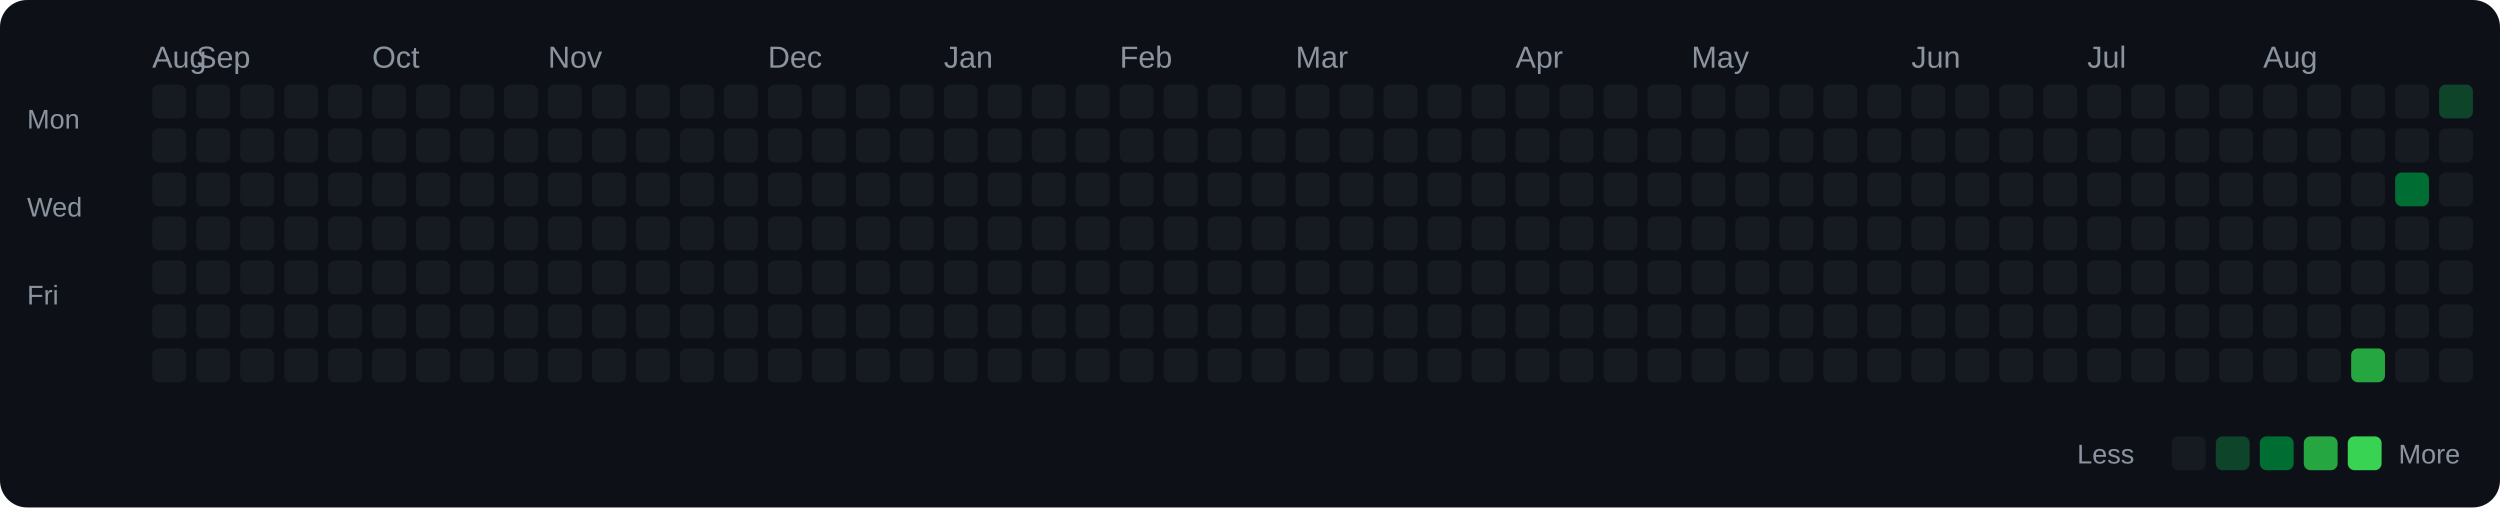
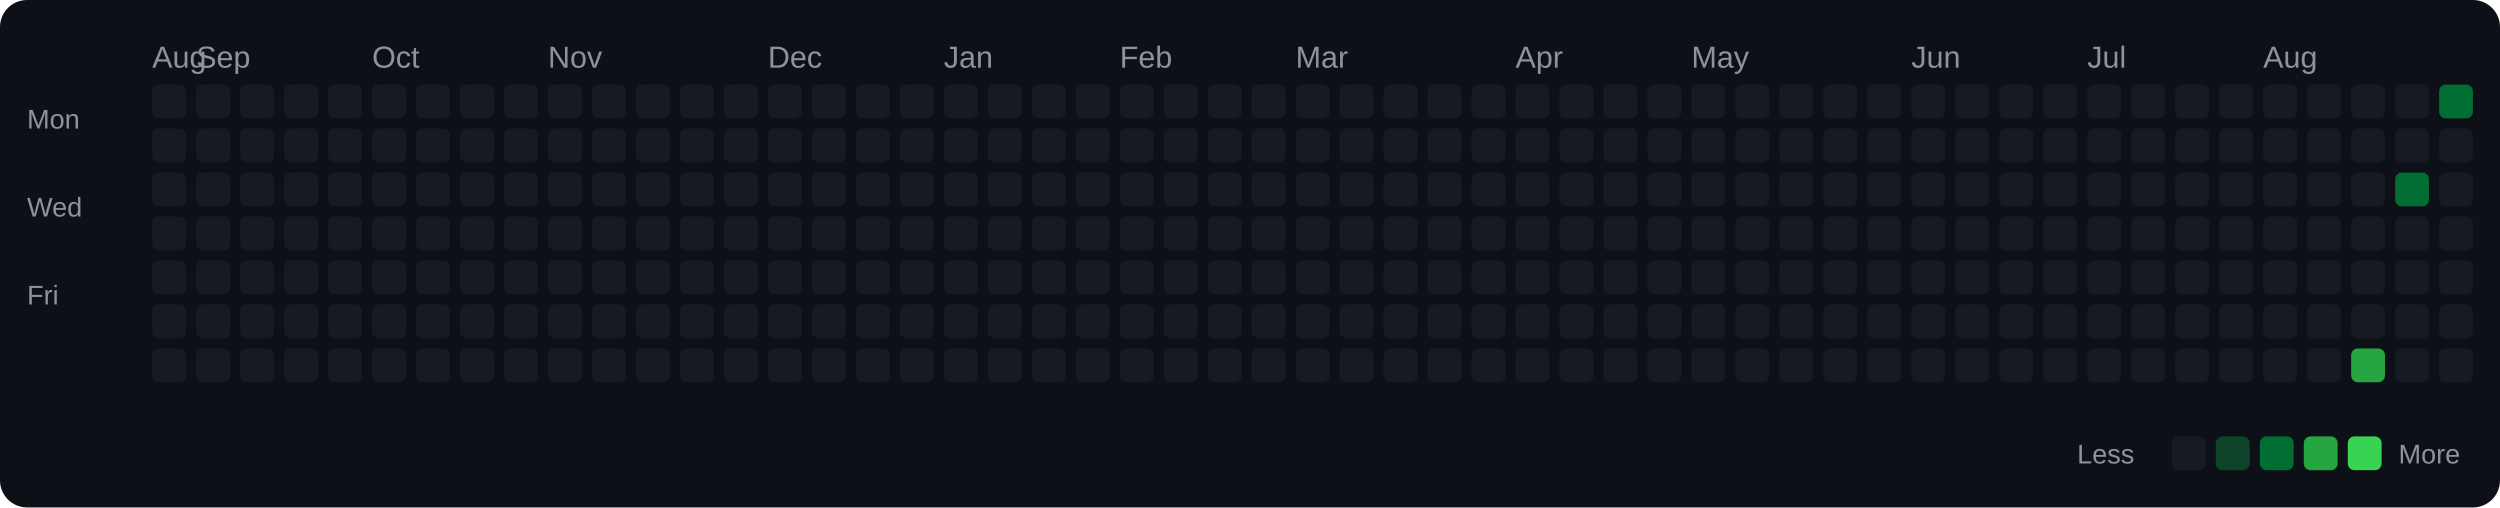
<svg xmlns="http://www.w3.org/2000/svg" width="739" height="150" viewBox="0 0 739 150" role="img" aria-labelledby="title description">
  <rect width="100%" height="100%" fill="#0d1117" rx="8" />
  <text x="45" y="20" fill="#8b949e" font-family="Arial, sans-serif" font-size="9"> Aug </text>
  <text x="58" y="20" fill="#8b949e" font-family="Arial, sans-serif" font-size="9"> Sep </text>
  <text x="110" y="20" fill="#8b949e" font-family="Arial, sans-serif" font-size="9"> Oct </text>
  <text x="162" y="20" fill="#8b949e" font-family="Arial, sans-serif" font-size="9"> Nov </text>
  <text x="227" y="20" fill="#8b949e" font-family="Arial, sans-serif" font-size="9"> Dec </text>
  <text x="279" y="20" fill="#8b949e" font-family="Arial, sans-serif" font-size="9"> Jan </text>
  <text x="331" y="20" fill="#8b949e" font-family="Arial, sans-serif" font-size="9"> Feb </text>
  <text x="383" y="20" fill="#8b949e" font-family="Arial, sans-serif" font-size="9"> Mar </text>
  <text x="448" y="20" fill="#8b949e" font-family="Arial, sans-serif" font-size="9"> Apr </text>
  <text x="500" y="20" fill="#8b949e" font-family="Arial, sans-serif" font-size="9"> May </text>
  <text x="565" y="20" fill="#8b949e" font-family="Arial, sans-serif" font-size="9"> Jun </text>
  <text x="617" y="20" fill="#8b949e" font-family="Arial, sans-serif" font-size="9"> Jul </text>
  <text x="669" y="20" fill="#8b949e" font-family="Arial, sans-serif" font-size="9"> Aug </text>
  <rect x="45" y="25" width="10" height="10" rx="2" fill="#161b22"> </rect>
  <rect x="45" y="38" width="10" height="10" rx="2" fill="#161b22"> </rect>
  <rect x="45" y="51" width="10" height="10" rx="2" fill="#161b22"> </rect>
  <rect x="45" y="64" width="10" height="10" rx="2" fill="#161b22"> </rect>
  <rect x="45" y="77" width="10" height="10" rx="2" fill="#161b22"> </rect>
  <rect x="45" y="90" width="10" height="10" rx="2" fill="#161b22"> </rect>
  <rect x="45" y="103" width="10" height="10" rx="2" fill="#161b22"> </rect>
  <rect x="58" y="25" width="10" height="10" rx="2" fill="#161b22"> </rect>
  <rect x="58" y="38" width="10" height="10" rx="2" fill="#161b22"> </rect>
  <rect x="58" y="51" width="10" height="10" rx="2" fill="#161b22"> </rect>
  <rect x="58" y="64" width="10" height="10" rx="2" fill="#161b22"> </rect>
  <rect x="58" y="77" width="10" height="10" rx="2" fill="#161b22"> </rect>
  <rect x="58" y="90" width="10" height="10" rx="2" fill="#161b22"> </rect>
  <rect x="58" y="103" width="10" height="10" rx="2" fill="#161b22"> </rect>
  <rect x="71" y="25" width="10" height="10" rx="2" fill="#161b22"> </rect>
  <rect x="71" y="38" width="10" height="10" rx="2" fill="#161b22"> </rect>
  <rect x="71" y="51" width="10" height="10" rx="2" fill="#161b22"> </rect>
  <rect x="71" y="64" width="10" height="10" rx="2" fill="#161b22"> </rect>
  <rect x="71" y="77" width="10" height="10" rx="2" fill="#161b22"> </rect>
  <rect x="71" y="90" width="10" height="10" rx="2" fill="#161b22"> </rect>
  <rect x="71" y="103" width="10" height="10" rx="2" fill="#161b22"> </rect>
  <rect x="84" y="25" width="10" height="10" rx="2" fill="#161b22"> </rect>
  <rect x="84" y="38" width="10" height="10" rx="2" fill="#161b22"> </rect>
  <rect x="84" y="51" width="10" height="10" rx="2" fill="#161b22"> </rect>
  <rect x="84" y="64" width="10" height="10" rx="2" fill="#161b22"> </rect>
  <rect x="84" y="77" width="10" height="10" rx="2" fill="#161b22"> </rect>
  <rect x="84" y="90" width="10" height="10" rx="2" fill="#161b22"> </rect>
  <rect x="84" y="103" width="10" height="10" rx="2" fill="#161b22"> </rect>
  <rect x="97" y="25" width="10" height="10" rx="2" fill="#161b22"> </rect>
  <rect x="97" y="38" width="10" height="10" rx="2" fill="#161b22"> </rect>
  <rect x="97" y="51" width="10" height="10" rx="2" fill="#161b22"> </rect>
  <rect x="97" y="64" width="10" height="10" rx="2" fill="#161b22"> </rect>
  <rect x="97" y="77" width="10" height="10" rx="2" fill="#161b22"> </rect>
  <rect x="97" y="90" width="10" height="10" rx="2" fill="#161b22"> </rect>
  <rect x="97" y="103" width="10" height="10" rx="2" fill="#161b22"> </rect>
  <rect x="110" y="25" width="10" height="10" rx="2" fill="#161b22"> </rect>
  <rect x="110" y="38" width="10" height="10" rx="2" fill="#161b22"> </rect>
  <rect x="110" y="51" width="10" height="10" rx="2" fill="#161b22"> </rect>
  <rect x="110" y="64" width="10" height="10" rx="2" fill="#161b22"> </rect>
  <rect x="110" y="77" width="10" height="10" rx="2" fill="#161b22"> </rect>
  <rect x="110" y="90" width="10" height="10" rx="2" fill="#161b22"> </rect>
  <rect x="110" y="103" width="10" height="10" rx="2" fill="#161b22"> </rect>
  <rect x="123" y="25" width="10" height="10" rx="2" fill="#161b22"> </rect>
  <rect x="123" y="38" width="10" height="10" rx="2" fill="#161b22"> </rect>
  <rect x="123" y="51" width="10" height="10" rx="2" fill="#161b22"> </rect>
  <rect x="123" y="64" width="10" height="10" rx="2" fill="#161b22"> </rect>
  <rect x="123" y="77" width="10" height="10" rx="2" fill="#161b22"> </rect>
  <rect x="123" y="90" width="10" height="10" rx="2" fill="#161b22"> </rect>
  <rect x="123" y="103" width="10" height="10" rx="2" fill="#161b22"> </rect>
  <rect x="136" y="25" width="10" height="10" rx="2" fill="#161b22"> </rect>
  <rect x="136" y="38" width="10" height="10" rx="2" fill="#161b22"> </rect>
  <rect x="136" y="51" width="10" height="10" rx="2" fill="#161b22"> </rect>
  <rect x="136" y="64" width="10" height="10" rx="2" fill="#161b22"> </rect>
  <rect x="136" y="77" width="10" height="10" rx="2" fill="#161b22"> </rect>
  <rect x="136" y="90" width="10" height="10" rx="2" fill="#161b22"> </rect>
  <rect x="136" y="103" width="10" height="10" rx="2" fill="#161b22"> </rect>
  <rect x="149" y="25" width="10" height="10" rx="2" fill="#161b22"> </rect>
  <rect x="149" y="38" width="10" height="10" rx="2" fill="#161b22"> </rect>
  <rect x="149" y="51" width="10" height="10" rx="2" fill="#161b22"> </rect>
  <rect x="149" y="64" width="10" height="10" rx="2" fill="#161b22"> </rect>
  <rect x="149" y="77" width="10" height="10" rx="2" fill="#161b22"> </rect>
  <rect x="149" y="90" width="10" height="10" rx="2" fill="#161b22"> </rect>
  <rect x="149" y="103" width="10" height="10" rx="2" fill="#161b22"> </rect>
  <rect x="162" y="25" width="10" height="10" rx="2" fill="#161b22"> </rect>
  <rect x="162" y="38" width="10" height="10" rx="2" fill="#161b22"> </rect>
  <rect x="162" y="51" width="10" height="10" rx="2" fill="#161b22"> </rect>
  <rect x="162" y="64" width="10" height="10" rx="2" fill="#161b22"> </rect>
  <rect x="162" y="77" width="10" height="10" rx="2" fill="#161b22"> </rect>
  <rect x="162" y="90" width="10" height="10" rx="2" fill="#161b22"> </rect>
  <rect x="162" y="103" width="10" height="10" rx="2" fill="#161b22"> </rect>
  <rect x="175" y="25" width="10" height="10" rx="2" fill="#161b22"> </rect>
  <rect x="175" y="38" width="10" height="10" rx="2" fill="#161b22"> </rect>
  <rect x="175" y="51" width="10" height="10" rx="2" fill="#161b22"> </rect>
  <rect x="175" y="64" width="10" height="10" rx="2" fill="#161b22"> </rect>
  <rect x="175" y="77" width="10" height="10" rx="2" fill="#161b22"> </rect>
  <rect x="175" y="90" width="10" height="10" rx="2" fill="#161b22"> </rect>
  <rect x="175" y="103" width="10" height="10" rx="2" fill="#161b22"> </rect>
  <rect x="188" y="25" width="10" height="10" rx="2" fill="#161b22"> </rect>
  <rect x="188" y="38" width="10" height="10" rx="2" fill="#161b22"> </rect>
  <rect x="188" y="51" width="10" height="10" rx="2" fill="#161b22"> </rect>
  <rect x="188" y="64" width="10" height="10" rx="2" fill="#161b22"> </rect>
  <rect x="188" y="77" width="10" height="10" rx="2" fill="#161b22"> </rect>
  <rect x="188" y="90" width="10" height="10" rx="2" fill="#161b22"> </rect>
  <rect x="188" y="103" width="10" height="10" rx="2" fill="#161b22"> </rect>
  <rect x="201" y="25" width="10" height="10" rx="2" fill="#161b22"> </rect>
  <rect x="201" y="38" width="10" height="10" rx="2" fill="#161b22"> </rect>
  <rect x="201" y="51" width="10" height="10" rx="2" fill="#161b22"> </rect>
  <rect x="201" y="64" width="10" height="10" rx="2" fill="#161b22"> </rect>
  <rect x="201" y="77" width="10" height="10" rx="2" fill="#161b22"> </rect>
  <rect x="201" y="90" width="10" height="10" rx="2" fill="#161b22"> </rect>
  <rect x="201" y="103" width="10" height="10" rx="2" fill="#161b22"> </rect>
  <rect x="214" y="25" width="10" height="10" rx="2" fill="#161b22"> </rect>
  <rect x="214" y="38" width="10" height="10" rx="2" fill="#161b22"> </rect>
  <rect x="214" y="51" width="10" height="10" rx="2" fill="#161b22"> </rect>
  <rect x="214" y="64" width="10" height="10" rx="2" fill="#161b22"> </rect>
  <rect x="214" y="77" width="10" height="10" rx="2" fill="#161b22"> </rect>
  <rect x="214" y="90" width="10" height="10" rx="2" fill="#161b22"> </rect>
  <rect x="214" y="103" width="10" height="10" rx="2" fill="#161b22"> </rect>
  <rect x="227" y="25" width="10" height="10" rx="2" fill="#161b22"> </rect>
  <rect x="227" y="38" width="10" height="10" rx="2" fill="#161b22"> </rect>
  <rect x="227" y="51" width="10" height="10" rx="2" fill="#161b22"> </rect>
  <rect x="227" y="64" width="10" height="10" rx="2" fill="#161b22"> </rect>
  <rect x="227" y="77" width="10" height="10" rx="2" fill="#161b22"> </rect>
  <rect x="227" y="90" width="10" height="10" rx="2" fill="#161b22"> </rect>
  <rect x="227" y="103" width="10" height="10" rx="2" fill="#161b22"> </rect>
  <rect x="240" y="25" width="10" height="10" rx="2" fill="#161b22"> </rect>
  <rect x="240" y="38" width="10" height="10" rx="2" fill="#161b22"> </rect>
  <rect x="240" y="51" width="10" height="10" rx="2" fill="#161b22"> </rect>
  <rect x="240" y="64" width="10" height="10" rx="2" fill="#161b22"> </rect>
  <rect x="240" y="77" width="10" height="10" rx="2" fill="#161b22"> </rect>
  <rect x="240" y="90" width="10" height="10" rx="2" fill="#161b22"> </rect>
  <rect x="240" y="103" width="10" height="10" rx="2" fill="#161b22"> </rect>
  <rect x="253" y="25" width="10" height="10" rx="2" fill="#161b22"> </rect>
  <rect x="253" y="38" width="10" height="10" rx="2" fill="#161b22"> </rect>
  <rect x="253" y="51" width="10" height="10" rx="2" fill="#161b22"> </rect>
  <rect x="253" y="64" width="10" height="10" rx="2" fill="#161b22"> </rect>
  <rect x="253" y="77" width="10" height="10" rx="2" fill="#161b22"> </rect>
  <rect x="253" y="90" width="10" height="10" rx="2" fill="#161b22"> </rect>
  <rect x="253" y="103" width="10" height="10" rx="2" fill="#161b22"> </rect>
  <rect x="266" y="25" width="10" height="10" rx="2" fill="#161b22"> </rect>
  <rect x="266" y="38" width="10" height="10" rx="2" fill="#161b22"> </rect>
  <rect x="266" y="51" width="10" height="10" rx="2" fill="#161b22"> </rect>
  <rect x="266" y="64" width="10" height="10" rx="2" fill="#161b22"> </rect>
  <rect x="266" y="77" width="10" height="10" rx="2" fill="#161b22"> </rect>
  <rect x="266" y="90" width="10" height="10" rx="2" fill="#161b22"> </rect>
  <rect x="266" y="103" width="10" height="10" rx="2" fill="#161b22"> </rect>
  <rect x="279" y="25" width="10" height="10" rx="2" fill="#161b22"> </rect>
  <rect x="279" y="38" width="10" height="10" rx="2" fill="#161b22"> </rect>
  <rect x="279" y="51" width="10" height="10" rx="2" fill="#161b22"> </rect>
  <rect x="279" y="64" width="10" height="10" rx="2" fill="#161b22"> </rect>
  <rect x="279" y="77" width="10" height="10" rx="2" fill="#161b22"> </rect>
  <rect x="279" y="90" width="10" height="10" rx="2" fill="#161b22"> </rect>
  <rect x="279" y="103" width="10" height="10" rx="2" fill="#161b22"> </rect>
  <rect x="292" y="25" width="10" height="10" rx="2" fill="#161b22"> </rect>
  <rect x="292" y="38" width="10" height="10" rx="2" fill="#161b22"> </rect>
  <rect x="292" y="51" width="10" height="10" rx="2" fill="#161b22"> </rect>
  <rect x="292" y="64" width="10" height="10" rx="2" fill="#161b22"> </rect>
  <rect x="292" y="77" width="10" height="10" rx="2" fill="#161b22"> </rect>
  <rect x="292" y="90" width="10" height="10" rx="2" fill="#161b22"> </rect>
  <rect x="292" y="103" width="10" height="10" rx="2" fill="#161b22"> </rect>
  <rect x="305" y="25" width="10" height="10" rx="2" fill="#161b22"> </rect>
  <rect x="305" y="38" width="10" height="10" rx="2" fill="#161b22"> </rect>
  <rect x="305" y="51" width="10" height="10" rx="2" fill="#161b22"> </rect>
  <rect x="305" y="64" width="10" height="10" rx="2" fill="#161b22"> </rect>
  <rect x="305" y="77" width="10" height="10" rx="2" fill="#161b22"> </rect>
  <rect x="305" y="90" width="10" height="10" rx="2" fill="#161b22"> </rect>
  <rect x="305" y="103" width="10" height="10" rx="2" fill="#161b22"> </rect>
  <rect x="318" y="25" width="10" height="10" rx="2" fill="#161b22"> </rect>
  <rect x="318" y="38" width="10" height="10" rx="2" fill="#161b22"> </rect>
  <rect x="318" y="51" width="10" height="10" rx="2" fill="#161b22"> </rect>
  <rect x="318" y="64" width="10" height="10" rx="2" fill="#161b22"> </rect>
  <rect x="318" y="77" width="10" height="10" rx="2" fill="#161b22"> </rect>
  <rect x="318" y="90" width="10" height="10" rx="2" fill="#161b22"> </rect>
  <rect x="318" y="103" width="10" height="10" rx="2" fill="#161b22"> </rect>
  <rect x="331" y="25" width="10" height="10" rx="2" fill="#161b22"> </rect>
  <rect x="331" y="38" width="10" height="10" rx="2" fill="#161b22"> </rect>
  <rect x="331" y="51" width="10" height="10" rx="2" fill="#161b22"> </rect>
  <rect x="331" y="64" width="10" height="10" rx="2" fill="#161b22"> </rect>
  <rect x="331" y="77" width="10" height="10" rx="2" fill="#161b22"> </rect>
  <rect x="331" y="90" width="10" height="10" rx="2" fill="#161b22"> </rect>
  <rect x="331" y="103" width="10" height="10" rx="2" fill="#161b22"> </rect>
  <rect x="344" y="25" width="10" height="10" rx="2" fill="#161b22"> </rect>
  <rect x="344" y="38" width="10" height="10" rx="2" fill="#161b22"> </rect>
  <rect x="344" y="51" width="10" height="10" rx="2" fill="#161b22"> </rect>
  <rect x="344" y="64" width="10" height="10" rx="2" fill="#161b22"> </rect>
  <rect x="344" y="77" width="10" height="10" rx="2" fill="#161b22"> </rect>
  <rect x="344" y="90" width="10" height="10" rx="2" fill="#161b22"> </rect>
  <rect x="344" y="103" width="10" height="10" rx="2" fill="#161b22"> </rect>
  <rect x="357" y="25" width="10" height="10" rx="2" fill="#161b22"> </rect>
  <rect x="357" y="38" width="10" height="10" rx="2" fill="#161b22"> </rect>
  <rect x="357" y="51" width="10" height="10" rx="2" fill="#161b22"> </rect>
  <rect x="357" y="64" width="10" height="10" rx="2" fill="#161b22"> </rect>
  <rect x="357" y="77" width="10" height="10" rx="2" fill="#161b22"> </rect>
  <rect x="357" y="90" width="10" height="10" rx="2" fill="#161b22"> </rect>
  <rect x="357" y="103" width="10" height="10" rx="2" fill="#161b22"> </rect>
  <rect x="370" y="25" width="10" height="10" rx="2" fill="#161b22"> </rect>
  <rect x="370" y="38" width="10" height="10" rx="2" fill="#161b22"> </rect>
  <rect x="370" y="51" width="10" height="10" rx="2" fill="#161b22"> </rect>
  <rect x="370" y="64" width="10" height="10" rx="2" fill="#161b22"> </rect>
  <rect x="370" y="77" width="10" height="10" rx="2" fill="#161b22"> </rect>
  <rect x="370" y="90" width="10" height="10" rx="2" fill="#161b22"> </rect>
  <rect x="370" y="103" width="10" height="10" rx="2" fill="#161b22"> </rect>
  <rect x="383" y="25" width="10" height="10" rx="2" fill="#161b22"> </rect>
  <rect x="383" y="38" width="10" height="10" rx="2" fill="#161b22"> </rect>
  <rect x="383" y="51" width="10" height="10" rx="2" fill="#161b22"> </rect>
  <rect x="383" y="64" width="10" height="10" rx="2" fill="#161b22"> </rect>
  <rect x="383" y="77" width="10" height="10" rx="2" fill="#161b22"> </rect>
  <rect x="383" y="90" width="10" height="10" rx="2" fill="#161b22"> </rect>
  <rect x="383" y="103" width="10" height="10" rx="2" fill="#161b22"> </rect>
  <rect x="396" y="25" width="10" height="10" rx="2" fill="#161b22"> </rect>
  <rect x="396" y="38" width="10" height="10" rx="2" fill="#161b22"> </rect>
  <rect x="396" y="51" width="10" height="10" rx="2" fill="#161b22"> </rect>
  <rect x="396" y="64" width="10" height="10" rx="2" fill="#161b22"> </rect>
  <rect x="396" y="77" width="10" height="10" rx="2" fill="#161b22"> </rect>
  <rect x="396" y="90" width="10" height="10" rx="2" fill="#161b22"> </rect>
  <rect x="396" y="103" width="10" height="10" rx="2" fill="#161b22"> </rect>
  <rect x="409" y="25" width="10" height="10" rx="2" fill="#161b22"> </rect>
  <rect x="409" y="38" width="10" height="10" rx="2" fill="#161b22"> </rect>
  <rect x="409" y="51" width="10" height="10" rx="2" fill="#161b22"> </rect>
  <rect x="409" y="64" width="10" height="10" rx="2" fill="#161b22"> </rect>
  <rect x="409" y="77" width="10" height="10" rx="2" fill="#161b22"> </rect>
  <rect x="409" y="90" width="10" height="10" rx="2" fill="#161b22"> </rect>
  <rect x="409" y="103" width="10" height="10" rx="2" fill="#161b22"> </rect>
  <rect x="422" y="25" width="10" height="10" rx="2" fill="#161b22"> </rect>
  <rect x="422" y="38" width="10" height="10" rx="2" fill="#161b22"> </rect>
  <rect x="422" y="51" width="10" height="10" rx="2" fill="#161b22"> </rect>
  <rect x="422" y="64" width="10" height="10" rx="2" fill="#161b22"> </rect>
  <rect x="422" y="77" width="10" height="10" rx="2" fill="#161b22"> </rect>
  <rect x="422" y="90" width="10" height="10" rx="2" fill="#161b22"> </rect>
  <rect x="422" y="103" width="10" height="10" rx="2" fill="#161b22"> </rect>
  <rect x="435" y="25" width="10" height="10" rx="2" fill="#161b22"> </rect>
  <rect x="435" y="38" width="10" height="10" rx="2" fill="#161b22"> </rect>
  <rect x="435" y="51" width="10" height="10" rx="2" fill="#161b22"> </rect>
  <rect x="435" y="64" width="10" height="10" rx="2" fill="#161b22"> </rect>
  <rect x="435" y="77" width="10" height="10" rx="2" fill="#161b22"> </rect>
  <rect x="435" y="90" width="10" height="10" rx="2" fill="#161b22"> </rect>
  <rect x="435" y="103" width="10" height="10" rx="2" fill="#161b22"> </rect>
  <rect x="448" y="25" width="10" height="10" rx="2" fill="#161b22"> </rect>
  <rect x="448" y="38" width="10" height="10" rx="2" fill="#161b22"> </rect>
  <rect x="448" y="51" width="10" height="10" rx="2" fill="#161b22"> </rect>
  <rect x="448" y="64" width="10" height="10" rx="2" fill="#161b22"> </rect>
  <rect x="448" y="77" width="10" height="10" rx="2" fill="#161b22"> </rect>
  <rect x="448" y="90" width="10" height="10" rx="2" fill="#161b22"> </rect>
  <rect x="448" y="103" width="10" height="10" rx="2" fill="#161b22"> </rect>
  <rect x="461" y="25" width="10" height="10" rx="2" fill="#161b22"> </rect>
  <rect x="461" y="38" width="10" height="10" rx="2" fill="#161b22"> </rect>
  <rect x="461" y="51" width="10" height="10" rx="2" fill="#161b22"> </rect>
  <rect x="461" y="64" width="10" height="10" rx="2" fill="#161b22"> </rect>
  <rect x="461" y="77" width="10" height="10" rx="2" fill="#161b22"> </rect>
  <rect x="461" y="90" width="10" height="10" rx="2" fill="#161b22"> </rect>
  <rect x="461" y="103" width="10" height="10" rx="2" fill="#161b22"> </rect>
  <rect x="474" y="25" width="10" height="10" rx="2" fill="#161b22"> </rect>
  <rect x="474" y="38" width="10" height="10" rx="2" fill="#161b22"> </rect>
  <rect x="474" y="51" width="10" height="10" rx="2" fill="#161b22"> </rect>
  <rect x="474" y="64" width="10" height="10" rx="2" fill="#161b22"> </rect>
  <rect x="474" y="77" width="10" height="10" rx="2" fill="#161b22"> </rect>
  <rect x="474" y="90" width="10" height="10" rx="2" fill="#161b22"> </rect>
  <rect x="474" y="103" width="10" height="10" rx="2" fill="#161b22"> </rect>
  <rect x="487" y="25" width="10" height="10" rx="2" fill="#161b22"> </rect>
  <rect x="487" y="38" width="10" height="10" rx="2" fill="#161b22"> </rect>
  <rect x="487" y="51" width="10" height="10" rx="2" fill="#161b22"> </rect>
  <rect x="487" y="64" width="10" height="10" rx="2" fill="#161b22"> </rect>
  <rect x="487" y="77" width="10" height="10" rx="2" fill="#161b22"> </rect>
  <rect x="487" y="90" width="10" height="10" rx="2" fill="#161b22"> </rect>
  <rect x="487" y="103" width="10" height="10" rx="2" fill="#161b22"> </rect>
  <rect x="500" y="25" width="10" height="10" rx="2" fill="#161b22"> </rect>
  <rect x="500" y="38" width="10" height="10" rx="2" fill="#161b22"> </rect>
  <rect x="500" y="51" width="10" height="10" rx="2" fill="#161b22"> </rect>
  <rect x="500" y="64" width="10" height="10" rx="2" fill="#161b22"> </rect>
  <rect x="500" y="77" width="10" height="10" rx="2" fill="#161b22"> </rect>
  <rect x="500" y="90" width="10" height="10" rx="2" fill="#161b22"> </rect>
  <rect x="500" y="103" width="10" height="10" rx="2" fill="#161b22"> </rect>
  <rect x="513" y="25" width="10" height="10" rx="2" fill="#161b22"> </rect>
  <rect x="513" y="38" width="10" height="10" rx="2" fill="#161b22"> </rect>
  <rect x="513" y="51" width="10" height="10" rx="2" fill="#161b22"> </rect>
  <rect x="513" y="64" width="10" height="10" rx="2" fill="#161b22"> </rect>
  <rect x="513" y="77" width="10" height="10" rx="2" fill="#161b22"> </rect>
  <rect x="513" y="90" width="10" height="10" rx="2" fill="#161b22"> </rect>
  <rect x="513" y="103" width="10" height="10" rx="2" fill="#161b22"> </rect>
  <rect x="526" y="25" width="10" height="10" rx="2" fill="#161b22"> </rect>
  <rect x="526" y="38" width="10" height="10" rx="2" fill="#161b22"> </rect>
  <rect x="526" y="51" width="10" height="10" rx="2" fill="#161b22"> </rect>
  <rect x="526" y="64" width="10" height="10" rx="2" fill="#161b22"> </rect>
  <rect x="526" y="77" width="10" height="10" rx="2" fill="#161b22"> </rect>
  <rect x="526" y="90" width="10" height="10" rx="2" fill="#161b22"> </rect>
  <rect x="526" y="103" width="10" height="10" rx="2" fill="#161b22"> </rect>
  <rect x="539" y="25" width="10" height="10" rx="2" fill="#161b22"> </rect>
  <rect x="539" y="38" width="10" height="10" rx="2" fill="#161b22"> </rect>
  <rect x="539" y="51" width="10" height="10" rx="2" fill="#161b22"> </rect>
  <rect x="539" y="64" width="10" height="10" rx="2" fill="#161b22"> </rect>
  <rect x="539" y="77" width="10" height="10" rx="2" fill="#161b22"> </rect>
  <rect x="539" y="90" width="10" height="10" rx="2" fill="#161b22"> </rect>
  <rect x="539" y="103" width="10" height="10" rx="2" fill="#161b22"> </rect>
  <rect x="552" y="25" width="10" height="10" rx="2" fill="#161b22"> </rect>
  <rect x="552" y="38" width="10" height="10" rx="2" fill="#161b22"> </rect>
  <rect x="552" y="51" width="10" height="10" rx="2" fill="#161b22"> </rect>
  <rect x="552" y="64" width="10" height="10" rx="2" fill="#161b22"> </rect>
  <rect x="552" y="77" width="10" height="10" rx="2" fill="#161b22"> </rect>
  <rect x="552" y="90" width="10" height="10" rx="2" fill="#161b22"> </rect>
  <rect x="552" y="103" width="10" height="10" rx="2" fill="#161b22"> </rect>
  <rect x="565" y="25" width="10" height="10" rx="2" fill="#161b22"> </rect>
  <rect x="565" y="38" width="10" height="10" rx="2" fill="#161b22"> </rect>
  <rect x="565" y="51" width="10" height="10" rx="2" fill="#161b22"> </rect>
  <rect x="565" y="64" width="10" height="10" rx="2" fill="#161b22"> </rect>
  <rect x="565" y="77" width="10" height="10" rx="2" fill="#161b22"> </rect>
  <rect x="565" y="90" width="10" height="10" rx="2" fill="#161b22"> </rect>
  <rect x="565" y="103" width="10" height="10" rx="2" fill="#161b22"> </rect>
  <rect x="578" y="25" width="10" height="10" rx="2" fill="#161b22"> </rect>
  <rect x="578" y="38" width="10" height="10" rx="2" fill="#161b22"> </rect>
  <rect x="578" y="51" width="10" height="10" rx="2" fill="#161b22"> </rect>
  <rect x="578" y="64" width="10" height="10" rx="2" fill="#161b22"> </rect>
  <rect x="578" y="77" width="10" height="10" rx="2" fill="#161b22"> </rect>
  <rect x="578" y="90" width="10" height="10" rx="2" fill="#161b22"> </rect>
  <rect x="578" y="103" width="10" height="10" rx="2" fill="#161b22"> </rect>
  <rect x="591" y="25" width="10" height="10" rx="2" fill="#161b22"> </rect>
  <rect x="591" y="38" width="10" height="10" rx="2" fill="#161b22"> </rect>
  <rect x="591" y="51" width="10" height="10" rx="2" fill="#161b22"> </rect>
  <rect x="591" y="64" width="10" height="10" rx="2" fill="#161b22"> </rect>
  <rect x="591" y="77" width="10" height="10" rx="2" fill="#161b22"> </rect>
  <rect x="591" y="90" width="10" height="10" rx="2" fill="#161b22"> </rect>
  <rect x="591" y="103" width="10" height="10" rx="2" fill="#161b22"> </rect>
  <rect x="604" y="25" width="10" height="10" rx="2" fill="#161b22"> </rect>
  <rect x="604" y="38" width="10" height="10" rx="2" fill="#161b22"> </rect>
  <rect x="604" y="51" width="10" height="10" rx="2" fill="#161b22"> </rect>
  <rect x="604" y="64" width="10" height="10" rx="2" fill="#161b22"> </rect>
  <rect x="604" y="77" width="10" height="10" rx="2" fill="#161b22"> </rect>
  <rect x="604" y="90" width="10" height="10" rx="2" fill="#161b22"> </rect>
  <rect x="604" y="103" width="10" height="10" rx="2" fill="#161b22"> </rect>
  <rect x="617" y="25" width="10" height="10" rx="2" fill="#161b22"> </rect>
  <rect x="617" y="38" width="10" height="10" rx="2" fill="#161b22"> </rect>
  <rect x="617" y="51" width="10" height="10" rx="2" fill="#161b22"> </rect>
  <rect x="617" y="64" width="10" height="10" rx="2" fill="#161b22"> </rect>
  <rect x="617" y="77" width="10" height="10" rx="2" fill="#161b22"> </rect>
  <rect x="617" y="90" width="10" height="10" rx="2" fill="#161b22"> </rect>
  <rect x="617" y="103" width="10" height="10" rx="2" fill="#161b22"> </rect>
  <rect x="630" y="25" width="10" height="10" rx="2" fill="#161b22"> </rect>
  <rect x="630" y="38" width="10" height="10" rx="2" fill="#161b22"> </rect>
  <rect x="630" y="51" width="10" height="10" rx="2" fill="#161b22"> </rect>
  <rect x="630" y="64" width="10" height="10" rx="2" fill="#161b22"> </rect>
  <rect x="630" y="77" width="10" height="10" rx="2" fill="#161b22"> </rect>
  <rect x="630" y="90" width="10" height="10" rx="2" fill="#161b22"> </rect>
  <rect x="630" y="103" width="10" height="10" rx="2" fill="#161b22"> </rect>
  <rect x="643" y="25" width="10" height="10" rx="2" fill="#161b22"> </rect>
  <rect x="643" y="38" width="10" height="10" rx="2" fill="#161b22"> </rect>
  <rect x="643" y="51" width="10" height="10" rx="2" fill="#161b22"> </rect>
  <rect x="643" y="64" width="10" height="10" rx="2" fill="#161b22"> </rect>
  <rect x="643" y="77" width="10" height="10" rx="2" fill="#161b22"> </rect>
  <rect x="643" y="90" width="10" height="10" rx="2" fill="#161b22"> </rect>
  <rect x="643" y="103" width="10" height="10" rx="2" fill="#161b22"> </rect>
  <rect x="656" y="25" width="10" height="10" rx="2" fill="#161b22"> </rect>
  <rect x="656" y="38" width="10" height="10" rx="2" fill="#161b22"> </rect>
  <rect x="656" y="51" width="10" height="10" rx="2" fill="#161b22"> </rect>
  <rect x="656" y="64" width="10" height="10" rx="2" fill="#161b22"> </rect>
  <rect x="656" y="77" width="10" height="10" rx="2" fill="#161b22"> </rect>
  <rect x="656" y="90" width="10" height="10" rx="2" fill="#161b22"> </rect>
  <rect x="656" y="103" width="10" height="10" rx="2" fill="#161b22"> </rect>
  <rect x="669" y="25" width="10" height="10" rx="2" fill="#161b22"> </rect>
  <rect x="669" y="38" width="10" height="10" rx="2" fill="#161b22"> </rect>
  <rect x="669" y="51" width="10" height="10" rx="2" fill="#161b22"> </rect>
  <rect x="669" y="64" width="10" height="10" rx="2" fill="#161b22"> </rect>
  <rect x="669" y="77" width="10" height="10" rx="2" fill="#161b22"> </rect>
  <rect x="669" y="90" width="10" height="10" rx="2" fill="#161b22"> </rect>
  <rect x="669" y="103" width="10" height="10" rx="2" fill="#161b22"> </rect>
  <rect x="682" y="25" width="10" height="10" rx="2" fill="#161b22"> </rect>
  <rect x="682" y="38" width="10" height="10" rx="2" fill="#161b22"> </rect>
  <rect x="682" y="51" width="10" height="10" rx="2" fill="#161b22"> </rect>
  <rect x="682" y="64" width="10" height="10" rx="2" fill="#161b22"> </rect>
  <rect x="682" y="77" width="10" height="10" rx="2" fill="#161b22"> </rect>
  <rect x="682" y="90" width="10" height="10" rx="2" fill="#161b22"> </rect>
  <rect x="682" y="103" width="10" height="10" rx="2" fill="#161b22"> </rect>
  <rect x="695" y="25" width="10" height="10" rx="2" fill="#161b22"> </rect>
  <rect x="695" y="38" width="10" height="10" rx="2" fill="#161b22"> </rect>
  <rect x="695" y="51" width="10" height="10" rx="2" fill="#161b22"> </rect>
  <rect x="695" y="64" width="10" height="10" rx="2" fill="#161b22"> </rect>
  <rect x="695" y="77" width="10" height="10" rx="2" fill="#161b22"> </rect>
  <rect x="695" y="90" width="10" height="10" rx="2" fill="#161b22"> </rect>
  <rect x="695" y="103" width="10" height="10" rx="2" fill="#26a641"> </rect>
  <rect x="708" y="25" width="10" height="10" rx="2" fill="#161b22"> </rect>
  <rect x="708" y="38" width="10" height="10" rx="2" fill="#161b22"> </rect>
  <rect x="708" y="51" width="10" height="10" rx="2" fill="#006d32"> </rect>
  <rect x="708" y="64" width="10" height="10" rx="2" fill="#161b22"> </rect>
  <rect x="708" y="77" width="10" height="10" rx="2" fill="#161b22"> </rect>
  <rect x="708" y="90" width="10" height="10" rx="2" fill="#161b22"> </rect>
  <rect x="708" y="103" width="10" height="10" rx="2" fill="#161b22"> </rect>
-   <rect x="721" y="25" width="10" height="10" rx="2" fill="#0e4429"> </rect>
+   <rect x="721" y="25" width="10" height="10" rx="2" fill="#006d32"> </rect>
  <rect x="721" y="38" width="10" height="10" rx="2" fill="#161b22"> </rect>
  <rect x="721" y="51" width="10" height="10" rx="2" fill="#161b22"> </rect>
  <rect x="721" y="64" width="10" height="10" rx="2" fill="#161b22"> </rect>
  <rect x="721" y="77" width="10" height="10" rx="2" fill="#161b22"> </rect>
  <rect x="721" y="90" width="10" height="10" rx="2" fill="#161b22"> </rect>
  <rect x="721" y="103" width="10" height="10" rx="2" fill="#161b22"> </rect>
  <text x="8" y="38" fill="#8b949e" font-family="Arial, sans-serif" font-size="8">Mon</text>
  <text x="8" y="64" fill="#8b949e" font-family="Arial, sans-serif" font-size="8">Wed</text>
  <text x="8" y="90" fill="#8b949e" font-family="Arial, sans-serif" font-size="8">Fri</text>
  <text x="614" y="137" fill="#8b949e" font-family="Arial, sans-serif" font-size="8">Less</text>
  <rect x="642" y="129" width="10" height="10" rx="2" fill="#161b22" />
  <rect x="655" y="129" width="10" height="10" rx="2" fill="#0e4429" />
  <rect x="668" y="129" width="10" height="10" rx="2" fill="#006d32" />
  <rect x="681" y="129" width="10" height="10" rx="2" fill="#26a641" />
  <rect x="694" y="129" width="10" height="10" rx="2" fill="#39d353" />
  <text x="709" y="137" fill="#8b949e" font-family="Arial, sans-serif" font-size="8">More</text>
</svg>
